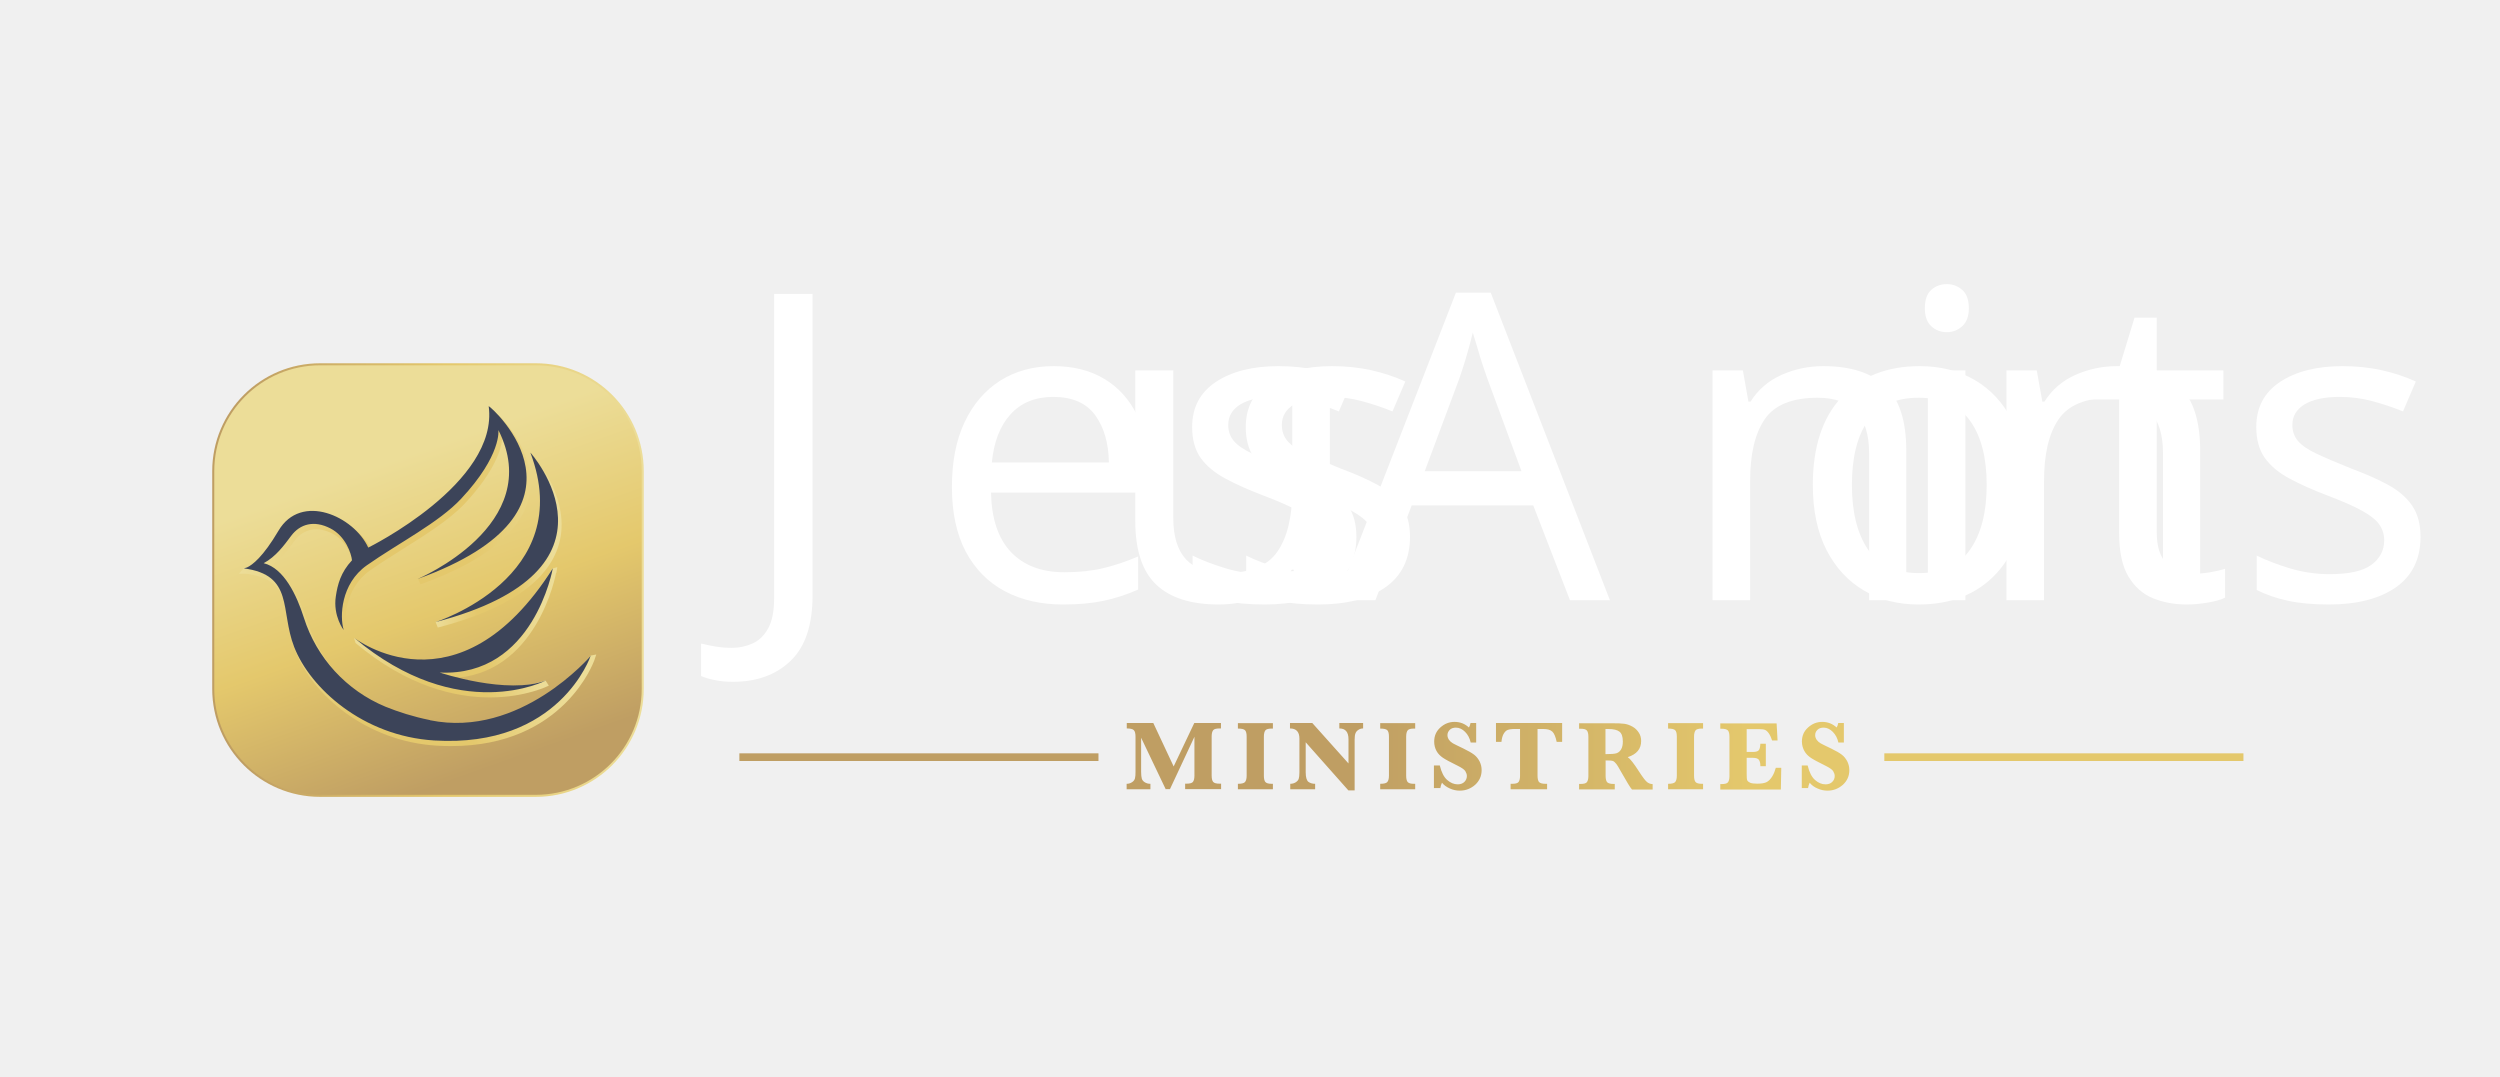
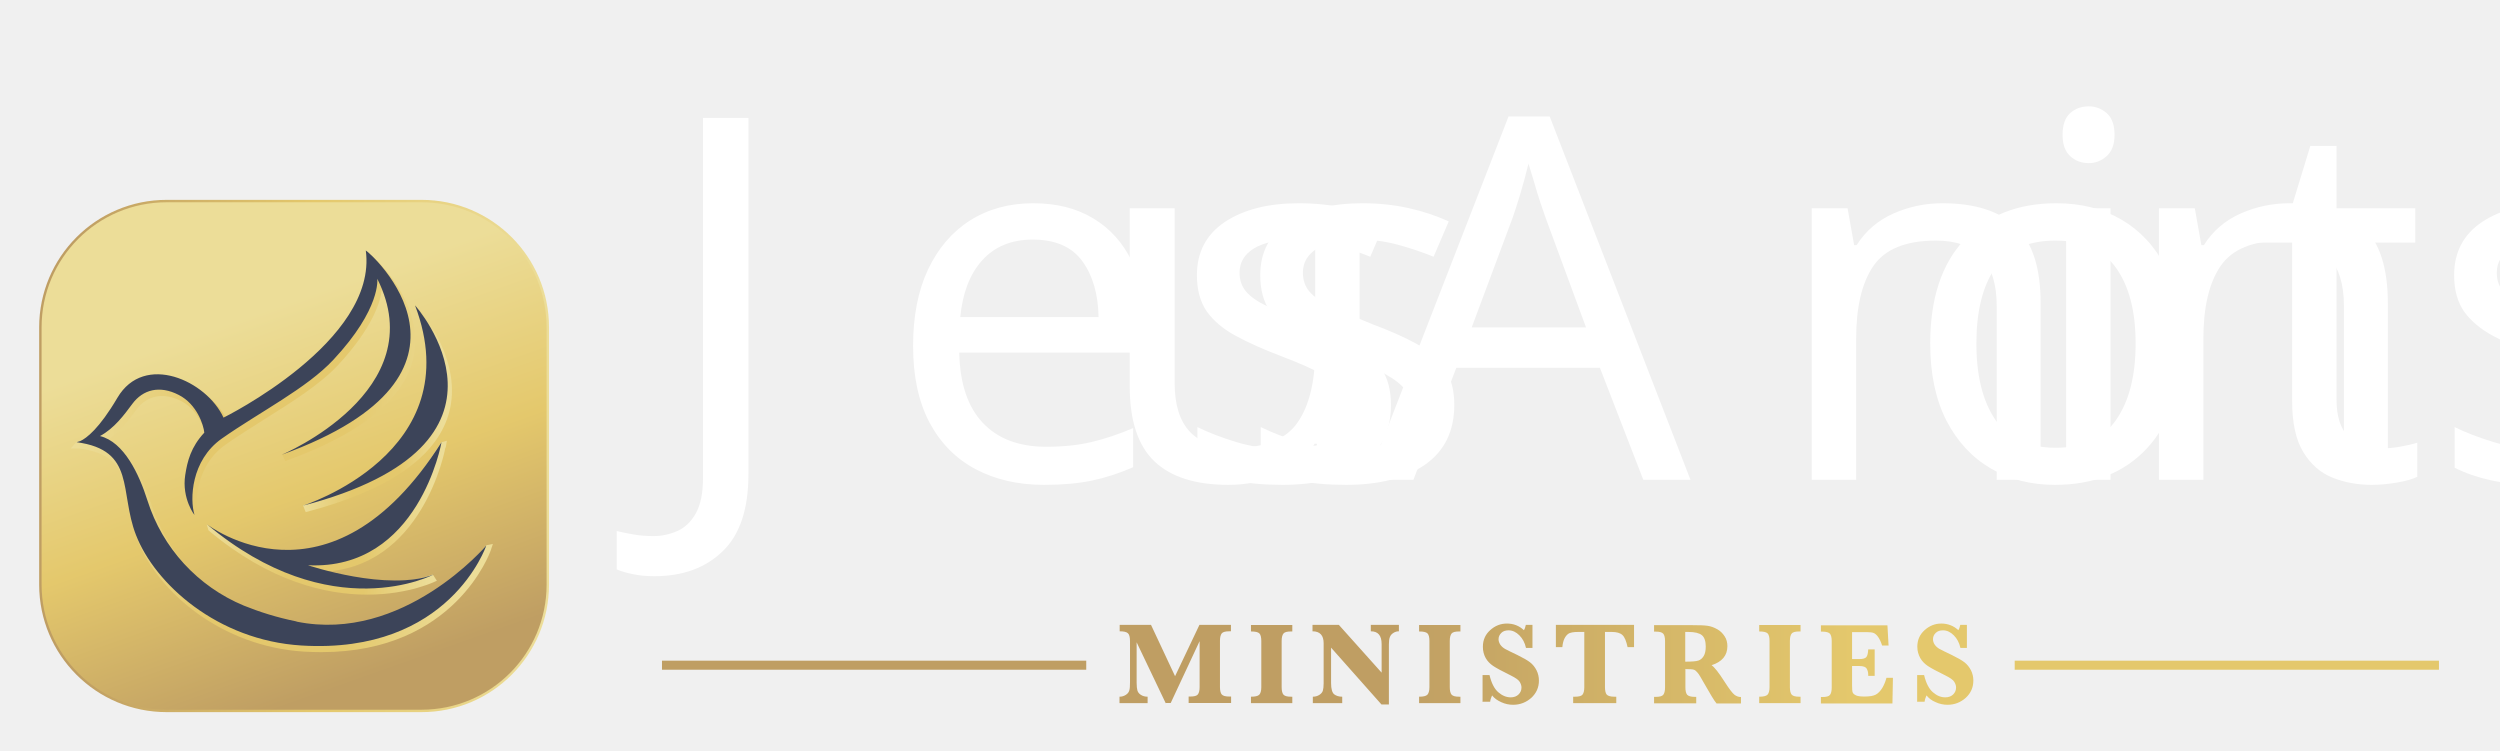
- <svg xmlns="http://www.w3.org/2000/svg" xmlns:xlink="http://www.w3.org/1999/xlink" id="Layer_1" data-name="Layer 1" viewBox="0 0 182.89 78.78">
+ <svg xmlns="http://www.w3.org/2000/svg" xmlns:xlink="http://www.w3.org/1999/xlink" id="Layer_1" data-name="Layer 1" viewBox="13.1 14.2 154.8 46.5">
  <defs>
    <style>
      .cls-1 {
        fill: url(#linear-gradient-5);
      }

      .cls-2 {
        fill: url(#linear-gradient-6);
      }

      .cls-3 {
        fill: url(#linear-gradient-4);
      }

      .cls-4 {
        fill: url(#linear-gradient);
      }

      .cls-5 {
        fill: #3c4459;
      }

      .cls-6 {
        letter-spacing: 0em;
      }

      .cls-7 {
        letter-spacing: 0em;
      }

      .cls-8 {
        fill: url(#linear-gradient-2);
        stroke: url(#linear-gradient-3);
        stroke-miterlimit: 10;
        stroke-width: .15px;
      }

      .cls-9 {
        fill: #fff;
        font-family: TheNautigal-Regular, 'The Nautigal';
        font-size: 31.38px;
      }

      .cls-10 {
        letter-spacing: -.1em;
      }

      .cls-11 {
        letter-spacing: -.02em;
      }

      .cls-12 {
        letter-spacing: -.02em;
      }

      .cls-13 {
        letter-spacing: -.04em;
      }

      .cls-14 {
        letter-spacing: -.01em;
      }

      .cls-15 {
        letter-spacing: 0em;
      }

      .cls-16 {
        letter-spacing: 0em;
      }
    </style>
    <linearGradient id="linear-gradient" x1="54.08" y1="55.33" x2="164.12" y2="55.33" gradientUnits="userSpaceOnUse">
      <stop offset=".41" stop-color="#bf9e63" />
      <stop offset=".67" stop-color="#e4c86c" />
    </linearGradient>
    <linearGradient id="linear-gradient-2" x1="-21.25" y1="-82.92" x2="-29.82" y2="-107.08" gradientTransform="translate(58 140.68)" gradientUnits="userSpaceOnUse">
      <stop offset=".07" stop-color="#bf9e63" />
      <stop offset=".54" stop-color="#e4c86c" />
      <stop offset=".99" stop-color="#ecdd98" />
    </linearGradient>
    <linearGradient id="linear-gradient-3" x1="15.52" y1="42.44" x2="47.09" y2="42.44" gradientTransform="matrix(1,0,0,1,0,0)" xlink:href="#linear-gradient-2" />
    <linearGradient id="linear-gradient-4" x1="31.86" y1="39.52" x2="41.09" y2="39.52" gradientUnits="userSpaceOnUse">
      <stop offset="0" stop-color="#ecdd98" />
      <stop offset=".33" stop-color="#e4c86c" />
      <stop offset=".65" stop-color="#e4c86c" />
      <stop offset=".93" stop-color="#ecdd98" />
    </linearGradient>
    <linearGradient id="linear-gradient-5" x1="25.92" y1="46.27" x2="40.78" y2="46.27" xlink:href="#linear-gradient-4" />
    <linearGradient id="linear-gradient-6" x1="17.48" y1="42.24" x2="43.62" y2="42.24" xlink:href="#linear-gradient-4" />
  </defs>
  <text class="cls-9" transform="translate(53.74 43.91)">
    <tspan class="cls-13" x="0" y="0">J</tspan>
    <tspan x="14.18" y="0">es</tspan>
    <tspan class="cls-6" x="26.83" y="0">u</tspan>
    <tspan class="cls-10" x="35.8" y="0">s</tspan>
    <tspan x="38.75" y="0"> </tspan>
    <tspan class="cls-15" x="44.02" y="0">A</tspan>
    <tspan class="cls-14" x="68.87" y="0">n</tspan>
    <tspan class="cls-11" x="77.16" y="0">o</tspan>
    <tspan class="cls-16" x="84.62" y="0">i</tspan>
    <tspan class="cls-12" x="90.37" y="0">n</tspan>
    <tspan class="cls-7" x="98.4" y="0">ts</tspan>
  </text>
  <path class="cls-4" d="M85.28,57.74l-1.8-3.77v2.5c0,.22.02.39.05.49s.1.2.22.27c.11.07.25.11.41.11v.4h-1.74v-.4c.15,0,.28-.04.4-.12s.18-.17.21-.28c.03-.1.04-.27.04-.5v-2.54c0-.24-.04-.41-.13-.49-.08-.08-.26-.12-.51-.12v-.4h1.94l1.49,3.18,1.51-3.18h1.95v.4h-.1c-.24,0-.4.04-.47.13-.07.09-.11.24-.11.46v2.86c0,.22.04.38.11.46.08.09.23.13.47.13h.11v.4h-2.63v-.4h.1c.24,0,.4-.04.47-.13.07-.09.11-.24.11-.46v-2.84l-1.79,3.83h-.28ZM90.56,53.3v-.4h2.56v.4h-.08c-.24,0-.4.04-.47.13-.07.09-.11.24-.11.46v2.86c0,.22.04.38.11.46.08.09.23.13.47.13h.08v.4h-2.56v-.4c.26,0,.43-.04.51-.12.08-.08.13-.24.13-.47v-2.86c0-.23-.04-.39-.12-.47-.08-.08-.25-.12-.52-.12ZM95.52,54.28v2.22c0,.36.07.59.19.69.13.1.3.15.5.15v.4h-1.82v-.4c.15,0,.29-.04.4-.11.11-.07.19-.16.22-.26.03-.1.05-.25.05-.47v-2.47c0-.49-.23-.74-.69-.74v-.4h1.63l2.65,2.96v-1.77c0-.53-.22-.79-.67-.79v-.4h1.74v.4c-.12,0-.23.03-.34.1-.11.07-.18.15-.22.26-.04.1-.06.25-.06.45v3.72h-.46l-3.14-3.54ZM100.97,53.3v-.4h2.56v.4h-.08c-.24,0-.4.04-.47.13-.07.09-.11.24-.11.46v2.86c0,.22.04.38.11.46.08.09.23.13.47.13h.08v.4h-2.56v-.4c.26,0,.43-.04.51-.12.08-.08.13-.24.13-.47v-2.86c0-.23-.04-.39-.12-.47-.08-.08-.25-.12-.52-.12ZM104.9,57.66v-1.66h.43c.12.5.3.85.54,1.06.24.21.5.32.77.32.2,0,.37-.06.49-.18.12-.12.18-.26.18-.43,0-.12-.04-.23-.11-.35s-.26-.25-.54-.39c-.55-.27-.92-.47-1.11-.6s-.35-.29-.46-.49-.17-.43-.17-.69c0-.42.15-.76.45-1.03.3-.27.64-.41,1.04-.41.41,0,.76.14,1.05.41.05-.07.09-.18.12-.33h.41v1.43h-.4c-.07-.32-.21-.58-.41-.78-.2-.2-.42-.31-.67-.31-.19,0-.34.05-.45.16s-.17.24-.17.39c0,.12.04.23.11.34.07.1.17.19.29.26.12.07.38.19.77.38.35.17.61.32.78.45.17.13.3.3.4.49.1.2.15.41.15.64,0,.43-.16.78-.47,1.07-.32.28-.69.43-1.13.43-.25,0-.49-.05-.73-.16s-.43-.24-.57-.42c-.05.11-.1.24-.12.39h-.43ZM111.22,53.33h-.41c-.24,0-.42.03-.54.08-.11.05-.21.16-.29.31-.08.16-.12.34-.14.55h-.4v-1.38h4.84v1.38h-.4c-.08-.37-.18-.62-.32-.75-.14-.13-.36-.19-.66-.19h-.42v3.42c0,.22.04.38.11.46s.23.13.47.13h.12v.4h-2.67v-.4h.11c.24,0,.4-.04.47-.13s.11-.24.11-.46v-3.42ZM117.46,55.61v1.15c0,.22.04.38.11.46s.23.13.47.13h.09v.4h-2.61v-.4h.1c.24,0,.4-.04.47-.13s.11-.24.11-.46v-2.86c0-.22-.04-.38-.11-.46-.08-.09-.23-.13-.47-.13h-.1v-.4h1.94s.44,0,.44,0c.43,0,.75.01.94.04.2.03.39.1.59.21s.34.26.46.44.17.39.17.61c0,.58-.33.97-.98,1.18.17.11.44.45.81,1.03.29.45.49.71.61.8.12.09.25.14.4.14v.4h-1.51c-.14-.16-.39-.58-.77-1.25-.19-.34-.32-.56-.4-.65-.08-.1-.15-.16-.23-.19-.08-.03-.25-.04-.52-.04ZM117.46,55.17c.4,0,.67-.02.81-.07.14-.05.25-.15.33-.29.08-.14.12-.33.12-.57,0-.34-.08-.58-.24-.71-.16-.13-.44-.2-.83-.2-.05,0-.12,0-.2,0v1.83ZM122.03,53.3v-.4h2.56v.4h-.08c-.24,0-.4.04-.47.13-.07.09-.11.24-.11.46v2.86c0,.22.04.38.11.46.08.09.23.13.47.13h.08v.4h-2.56v-.4c.26,0,.43-.04.51-.12.08-.08.13-.24.13-.47v-2.86c0-.23-.04-.39-.12-.47-.08-.08-.25-.12-.52-.12ZM127.78,55.43v1.2c0,.23.01.38.04.45.03.07.1.13.21.18.11.05.29.07.52.07.32,0,.55-.04.7-.12.15-.08.28-.22.4-.41.12-.2.2-.41.26-.63h.4l-.03,1.59h-4.43v-.4h.09c.24,0,.4-.04.47-.13.07-.09.11-.24.11-.46v-2.87c0-.22-.04-.38-.11-.46s-.23-.13-.47-.13h-.09v-.39h4.12l.07,1.25h-.4c-.07-.22-.15-.39-.24-.52-.09-.13-.18-.21-.27-.25-.09-.04-.24-.06-.45-.06h-.9v1.67h.45c.21,0,.36-.04.43-.12s.11-.24.12-.48h.4v1.64h-.4s0-.05,0-.07c0-.14-.03-.26-.09-.37-.06-.11-.21-.17-.45-.17h-.46ZM131.81,57.66v-1.66h.43c.12.5.3.85.54,1.06.24.21.49.32.77.32.2,0,.37-.06.49-.18s.18-.26.18-.43c0-.12-.04-.23-.11-.35s-.26-.25-.54-.39c-.55-.27-.92-.47-1.11-.6-.19-.13-.35-.29-.46-.49s-.18-.43-.18-.69c0-.42.15-.76.45-1.03s.64-.41,1.04-.41.76.14,1.05.41c.05-.07.09-.18.12-.33h.41v1.43h-.4c-.07-.32-.21-.58-.41-.78s-.42-.31-.67-.31c-.19,0-.34.05-.45.16-.11.1-.17.24-.17.39,0,.12.04.23.11.34.07.1.17.19.29.26s.38.19.77.38c.35.17.61.32.78.45.17.13.3.3.4.49.1.2.15.41.15.64,0,.43-.16.78-.47,1.07-.32.28-.69.43-1.13.43-.25,0-.49-.05-.73-.16-.24-.1-.43-.24-.57-.42-.05.11-.1.24-.12.39h-.43ZM54.08,55.39h26.27M80.36,55.11h-26.27v.56h26.27v-.56ZM137.85,55.39h26.27M164.12,55.11h-26.27v.56h26.27v-.56Z" />
  <g>
    <rect class="cls-8" x="15.6" y="26.65" width="31.42" height="31.57" rx="7.82" ry="7.82" />
    <g>
      <g>
        <path class="cls-3" d="M38.85,40.25c-1.9,3.9-6.94,5.23-6.99,5.24l.17.42c5.06-1.32,8.03-3.35,8.84-6.03,1-3.33-1.8-6.5-1.83-6.53l-.23-.25.14.33c.95,2.5.88,4.78-.1,6.8Z" />
        <path class="cls-1" d="M40.7,41.92l.07-.43-.35.1c-2.41,3.8-5.03,6.26-8.02,6.77-3.57.62-6.47-1.67-6.5-1.69l.11.37c3.79,3.18,7.27,3.98,9.83,3.98,2.62,0,4.28-.85,4.31-.86l-.25-.39c-2.2.85-5.58.23-6.97-.16,6.35-.15,7.74-7.62,7.75-7.7Z" />
        <path class="cls-2" d="M43.21,47.97c-.05.06-5.06,6.27-11.55,4.94-1.15-.24-2.24-.56-3.24-.98-2.84-1.17-5-3.53-5.93-6.46-.5-1.57-1.38-3.49-2.8-3.99.79-.48,1.34-1.22,1.83-1.88l.03-.04c.66-.89,1.67-1.08,2.76-.53,1.03.52,1.47,1.7,1.54,2.23-.85.92-1.05,1.85-1.18,2.64-.23,1.45.54,2.28.61,2.31l.13.13c-.28-.88-.24-3.28,1.66-4.61.77-.54,1.62-1.07,2.44-1.59,1.66-1.04,3.38-2.12,4.49-3.3,2.23-2.39,2.67-4.02,2.74-4.71.72,1.6.81,3.16.26,4.65-1.37,3.7-6.38,5.54-6.43,5.56l.2.41c5.32-1.92,8.02-4.42,8.04-7.43.01-2.93-2.66-5.31-2.83-5.38l-.13-.05.02.14c.39,2.87-2.01,5.5-4.09,7.2-2.03,1.67-4.17,2.79-4.6,3.01-.7-1.43-2.38-2.57-3.95-2.65-.82-.04-1.96.18-2.73,1.49-1.13,1.92-2.25,2.44-2.66,2.48l-.36.41h.51s.01,0,.03,0h0c2.55.34,2.77,1.7,3.06,3.42.12.7.25,1.49.55,2.27,1.24,3.19,5.18,6.58,10.32,6.89.36.02.71.03,1.06.03,8.27,0,10.44-6.21,10.47-6.28l.14-.42-.41.08Z" />
      </g>
      <path class="cls-5" d="M17.81,41.57s.01,0,.02,0c-.01,0-.02,0-.02,0ZM31.83,45.52c14.68-3.83,6.97-12.41,6.97-12.41,3.46,9.14-6.97,12.41-6.97,12.41ZM31.46,52.68c-1.24-.25-2.32-.6-3.26-.98-2.85-1.18-5.04-3.57-5.97-6.51-.52-1.64-1.45-3.62-2.94-3.99.88-.47,1.49-1.3,2.01-2,.65-.87,1.67-1.16,2.86-.55,1.13.57,1.55,1.87,1.59,2.34-.83.89-1.05,1.77-1.18,2.62-.23,1.46.6,2.54.57,2.46-.29-.94-.22-3.36,1.69-4.71,2.35-1.65,5.27-3.12,6.91-4.88,2.98-3.19,2.72-5.02,2.72-5.02,3.51,6.95-5.92,10.9-5.92,10.9,13.93-5.04,5.44-12.56,5.21-12.65.76,5.63-8.81,10.35-8.81,10.35-1.05-2.29-4.91-4.05-6.57-1.23-1.13,1.92-1.92,2.51-2.3,2.68l-.23.07s0,0,0,0c0,0-.01,0-.02,0,0,0,.01,0,.02,0,3.68.49,2.64,3.07,3.68,5.75,1.17,3.01,5.03,6.52,10.25,6.84,9.18.56,11.44-6.19,11.44-6.19,0,0-5.14,6.06-11.75,4.71ZM40.44,41.58c-6.96,11-14.53,5.08-14.53,5.08,7.71,6.47,14.05,3.11,14.05,3.11-2.83,1.1-7.79-.57-7.79-.57,6.87.33,8.27-7.62,8.27-7.62Z" />
    </g>
  </g>
</svg>
